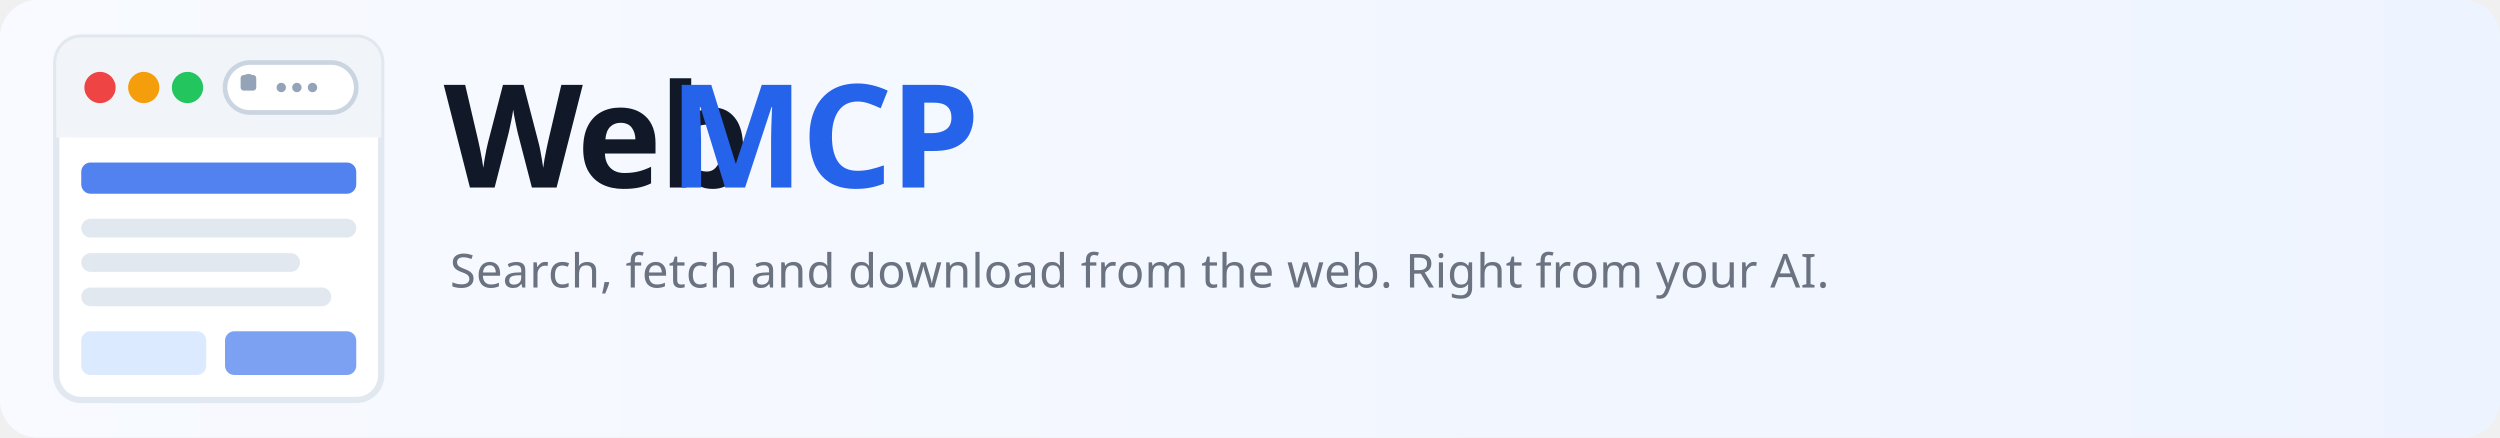
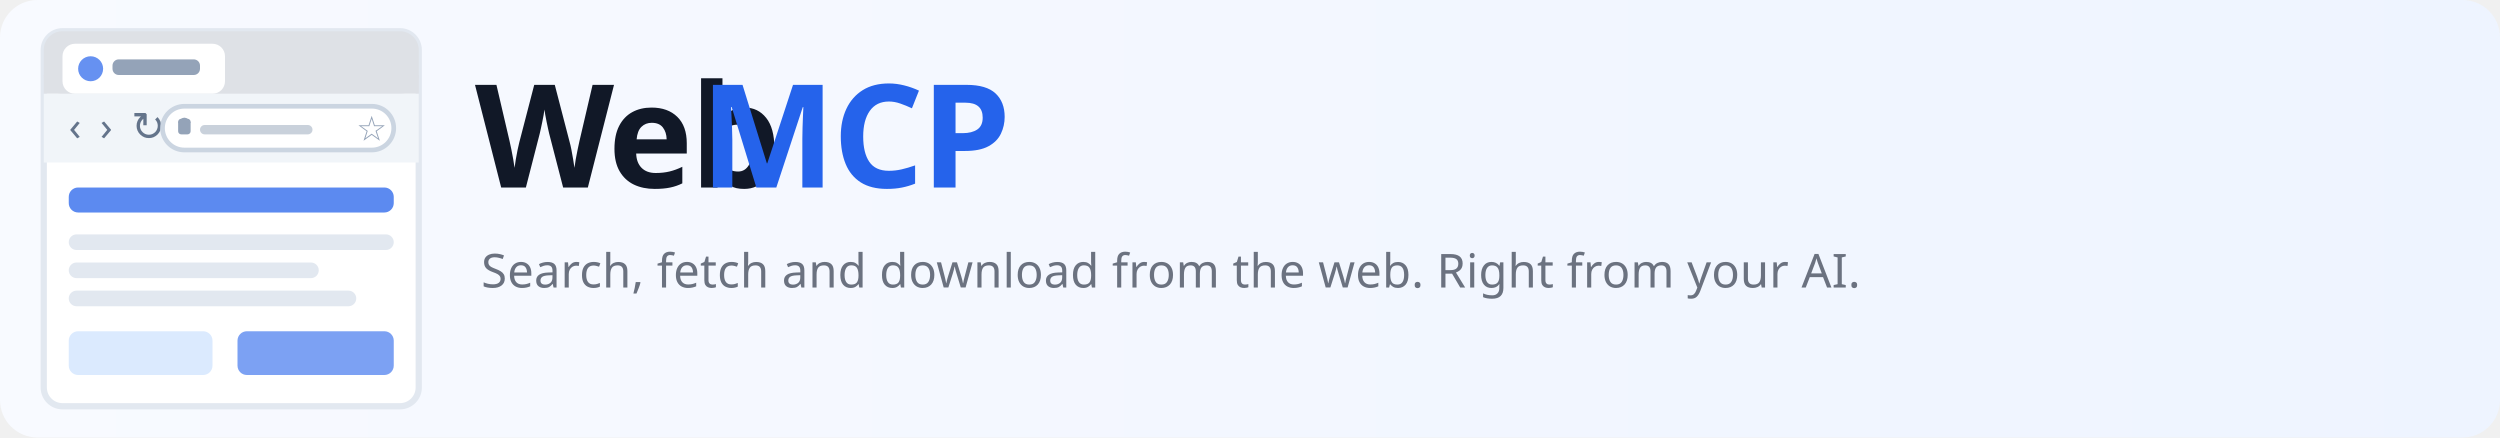
<svg xmlns="http://www.w3.org/2000/svg" viewBox="0 0 800 140">
  <defs>
    <linearGradient id="bg" x1="0%" y1="0%" x2="100%" y2="0%">
      <stop offset="0%" style="stop-color:#f8faff;stop-opacity:1" />
      <stop offset="100%" style="stop-color:#eef4ff;stop-opacity:1" />
    </linearGradient>
  </defs>
  <rect width="800" height="140" rx="12" fill="url(#bg)" />
-   <g transform="translate(18, 12)">
-     <rect x="0" y="0" width="104" height="116" rx="8" fill="white" stroke="#e2e8f0" stroke-width="2" />
-     <rect x="0" y="0" width="104" height="32" rx="8" fill="#f1f5f9" />
-     <rect x="0" y="24" width="104" height="8" fill="#f1f5f9" />
-     <circle cx="14" cy="16" r="5" fill="#ef4444" />
-     <circle cx="28" cy="16" r="5" fill="#f59e0b" />
-     <circle cx="42" cy="16" r="5" fill="#22c55e" />
-     <rect x="54" y="8" width="42" height="16" rx="8" fill="white" stroke="#cbd5e1" stroke-width="1.5" />
-     <rect x="59" y="12" width="5" height="5" rx="1" fill="#94a3b8" />
-     <path d="M59.5 13.5 Q61.5 11 63.5 13.5" fill="none" stroke="#94a3b8" stroke-width="1.2" />
-     <circle cx="72" cy="16" r="1.5" fill="#94a3b8" />
-     <circle cx="77" cy="16" r="1.5" fill="#94a3b8" />
-     <circle cx="82" cy="16" r="1.5" fill="#94a3b8" />
-     <rect x="8" y="40" width="88" height="10" rx="3" fill="#2563eb" opacity="0.8" />
-     <rect x="8" y="58" width="88" height="6" rx="3" fill="#e2e8f0" />
-     <rect x="8" y="69" width="70" height="6" rx="3" fill="#e2e8f0" />
-     <rect x="8" y="80" width="80" height="6" rx="3" fill="#e2e8f0" />
-     <rect x="8" y="94" width="40" height="14" rx="3" fill="#dbeafe" />
-     <rect x="54" y="94" width="42" height="14" rx="3" fill="#2563eb" opacity="0.6" />
+   <g transform="translate(14, 10)">
+     <rect x="0" y="0" width="120" height="120" rx="6" fill="white" stroke="#e2e8f0" stroke-width="2" />
+     <rect x="0" y="0" width="120" height="20" rx="6" fill="#dee1e6" />
+     <rect x="0" y="14" width="120" height="6" fill="#dee1e6" />
+     <rect x="6" y="4" width="52" height="16" rx="4" fill="white" />
+     <circle cx="15" cy="12" r="4" fill="#2563eb" opacity="0.7" />
+     <rect x="22" y="9" width="28" height="5" rx="2" fill="#94a3b8" />
+     <rect x="0" y="20" width="120" height="22" fill="#f1f5f9" />
+     <text x="8" y="35" font-family="system-ui" font-size="13" fill="#64748b">‹</text>
+     <text x="18" y="35" font-family="system-ui" font-size="13" fill="#64748b">›</text>
+     <text x="28" y="35" font-family="system-ui" font-size="13" fill="#64748b">↻</text>
+     <rect x="38" y="24" width="74" height="14" rx="7" fill="white" stroke="#cbd5e1" stroke-width="1.5" />
+     <rect x="43" y="28" width="4" height="5" rx="1" fill="#94a3b8" />
+     <path d="M43.5 29.5 Q45 27 46.5 29.5" fill="none" stroke="#94a3b8" stroke-width="1.2" />
+     <rect x="50" y="30" width="36" height="3" rx="1.5" fill="#94a3b8" opacity="0.5" />
+     <text x="100" y="35" font-family="system-ui" font-size="11" fill="#94a3b8">☆</text>
+     <rect x="8" y="50" width="104" height="8" rx="3" fill="#2563eb" opacity="0.75" />
+     <rect x="8" y="65" width="104" height="5" rx="2.5" fill="#e2e8f0" />
+     <rect x="8" y="74" width="80" height="5" rx="2.5" fill="#e2e8f0" />
+     <rect x="8" y="83" width="92" height="5" rx="2.5" fill="#e2e8f0" />
+     <rect x="8" y="96" width="46" height="14" rx="3" fill="#dbeafe" />
+     <rect x="62" y="96" width="50" height="14" rx="3" fill="#2563eb" opacity="0.6" />
  </g>
-   <text x="142" y="60" font-family="'Segoe UI', system-ui, sans-serif" font-size="46" font-weight="800" fill="#111827" letter-spacing="-1">Web</text>
-   <text x="214" y="60" font-family="'Segoe UI', system-ui, sans-serif" font-size="46" font-weight="800" fill="#2563eb" letter-spacing="-1"> MCP</text>
-   <text x="144" y="92" font-family="'Segoe UI', system-ui, sans-serif" font-size="15" fill="#6b7280" letter-spacing="0.1">Search, fetch and download from the web. Right from your AI.</text>
+   <text x="152" y="60" font-family="'Segoe UI', system-ui, sans-serif" font-size="46" font-weight="800" fill="#111827" letter-spacing="-1">Web</text>
+   <text x="224" y="60" font-family="'Segoe UI', system-ui, sans-serif" font-size="46" font-weight="800" fill="#2563eb" letter-spacing="-1"> MCP</text>
+   <text x="154" y="92" font-family="'Segoe UI', system-ui, sans-serif" font-size="15" fill="#6b7280" letter-spacing="0.1">Search, fetch and download from the web. Right from your AI.</text>
</svg>
